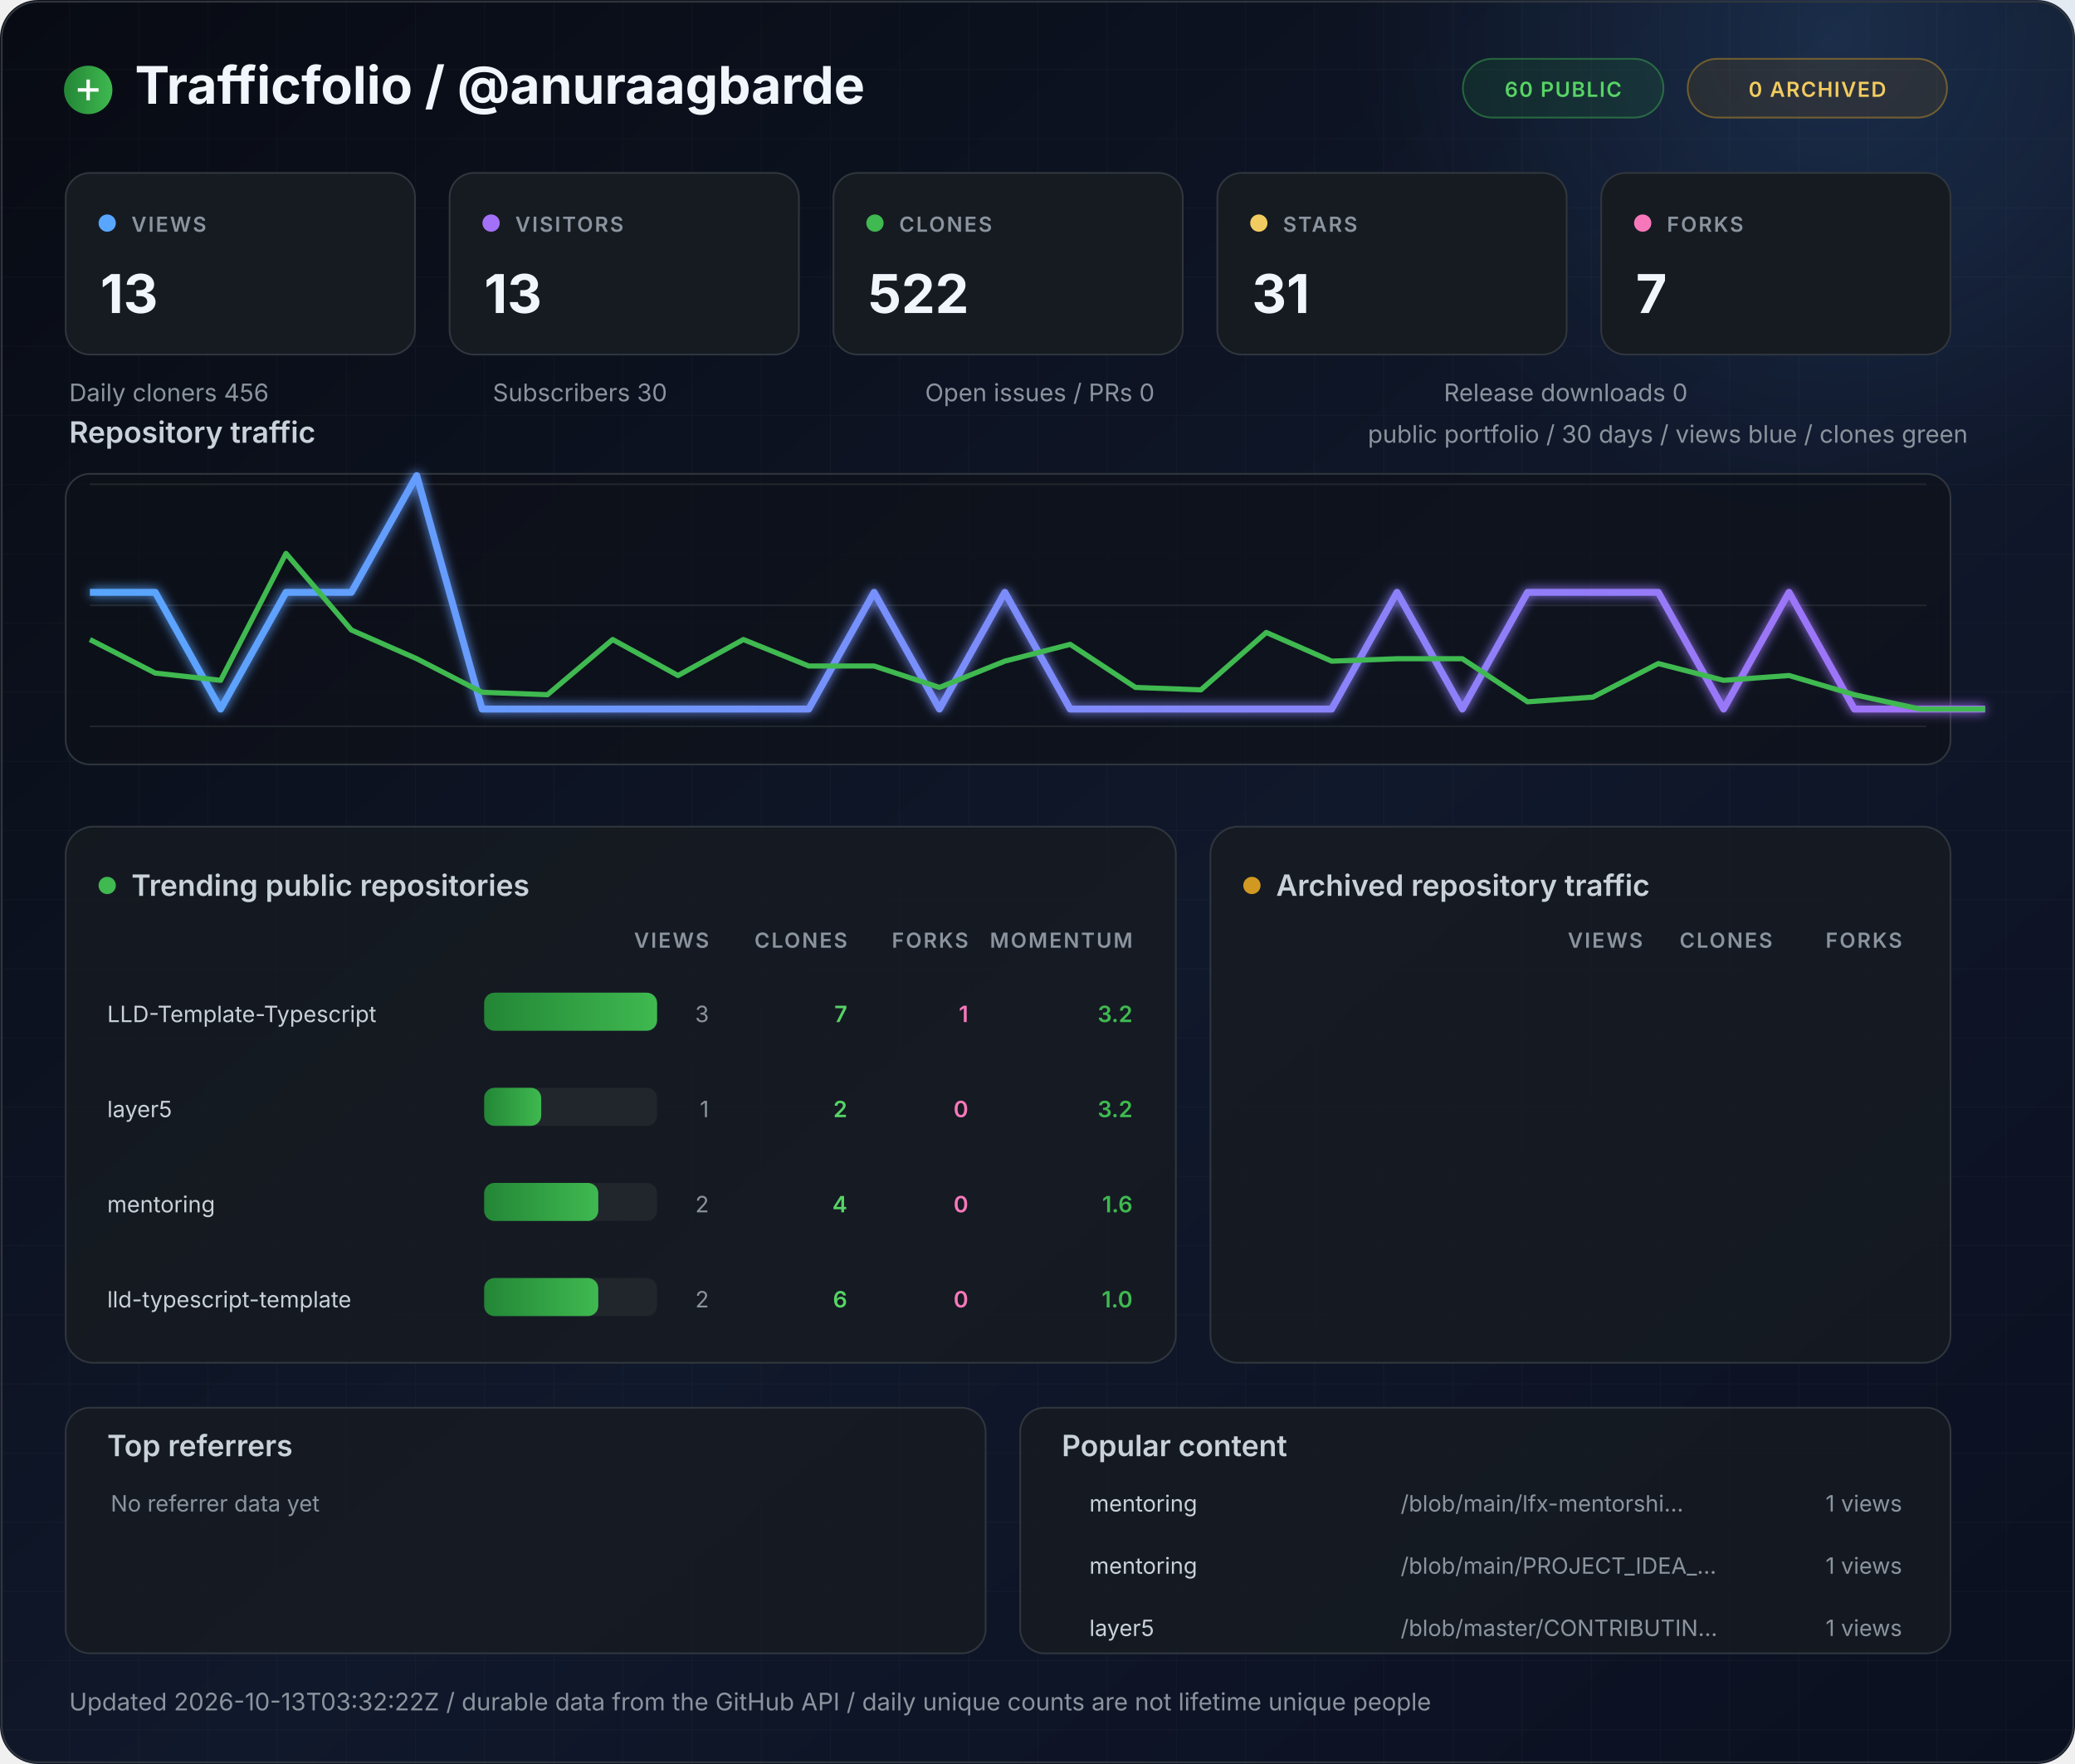
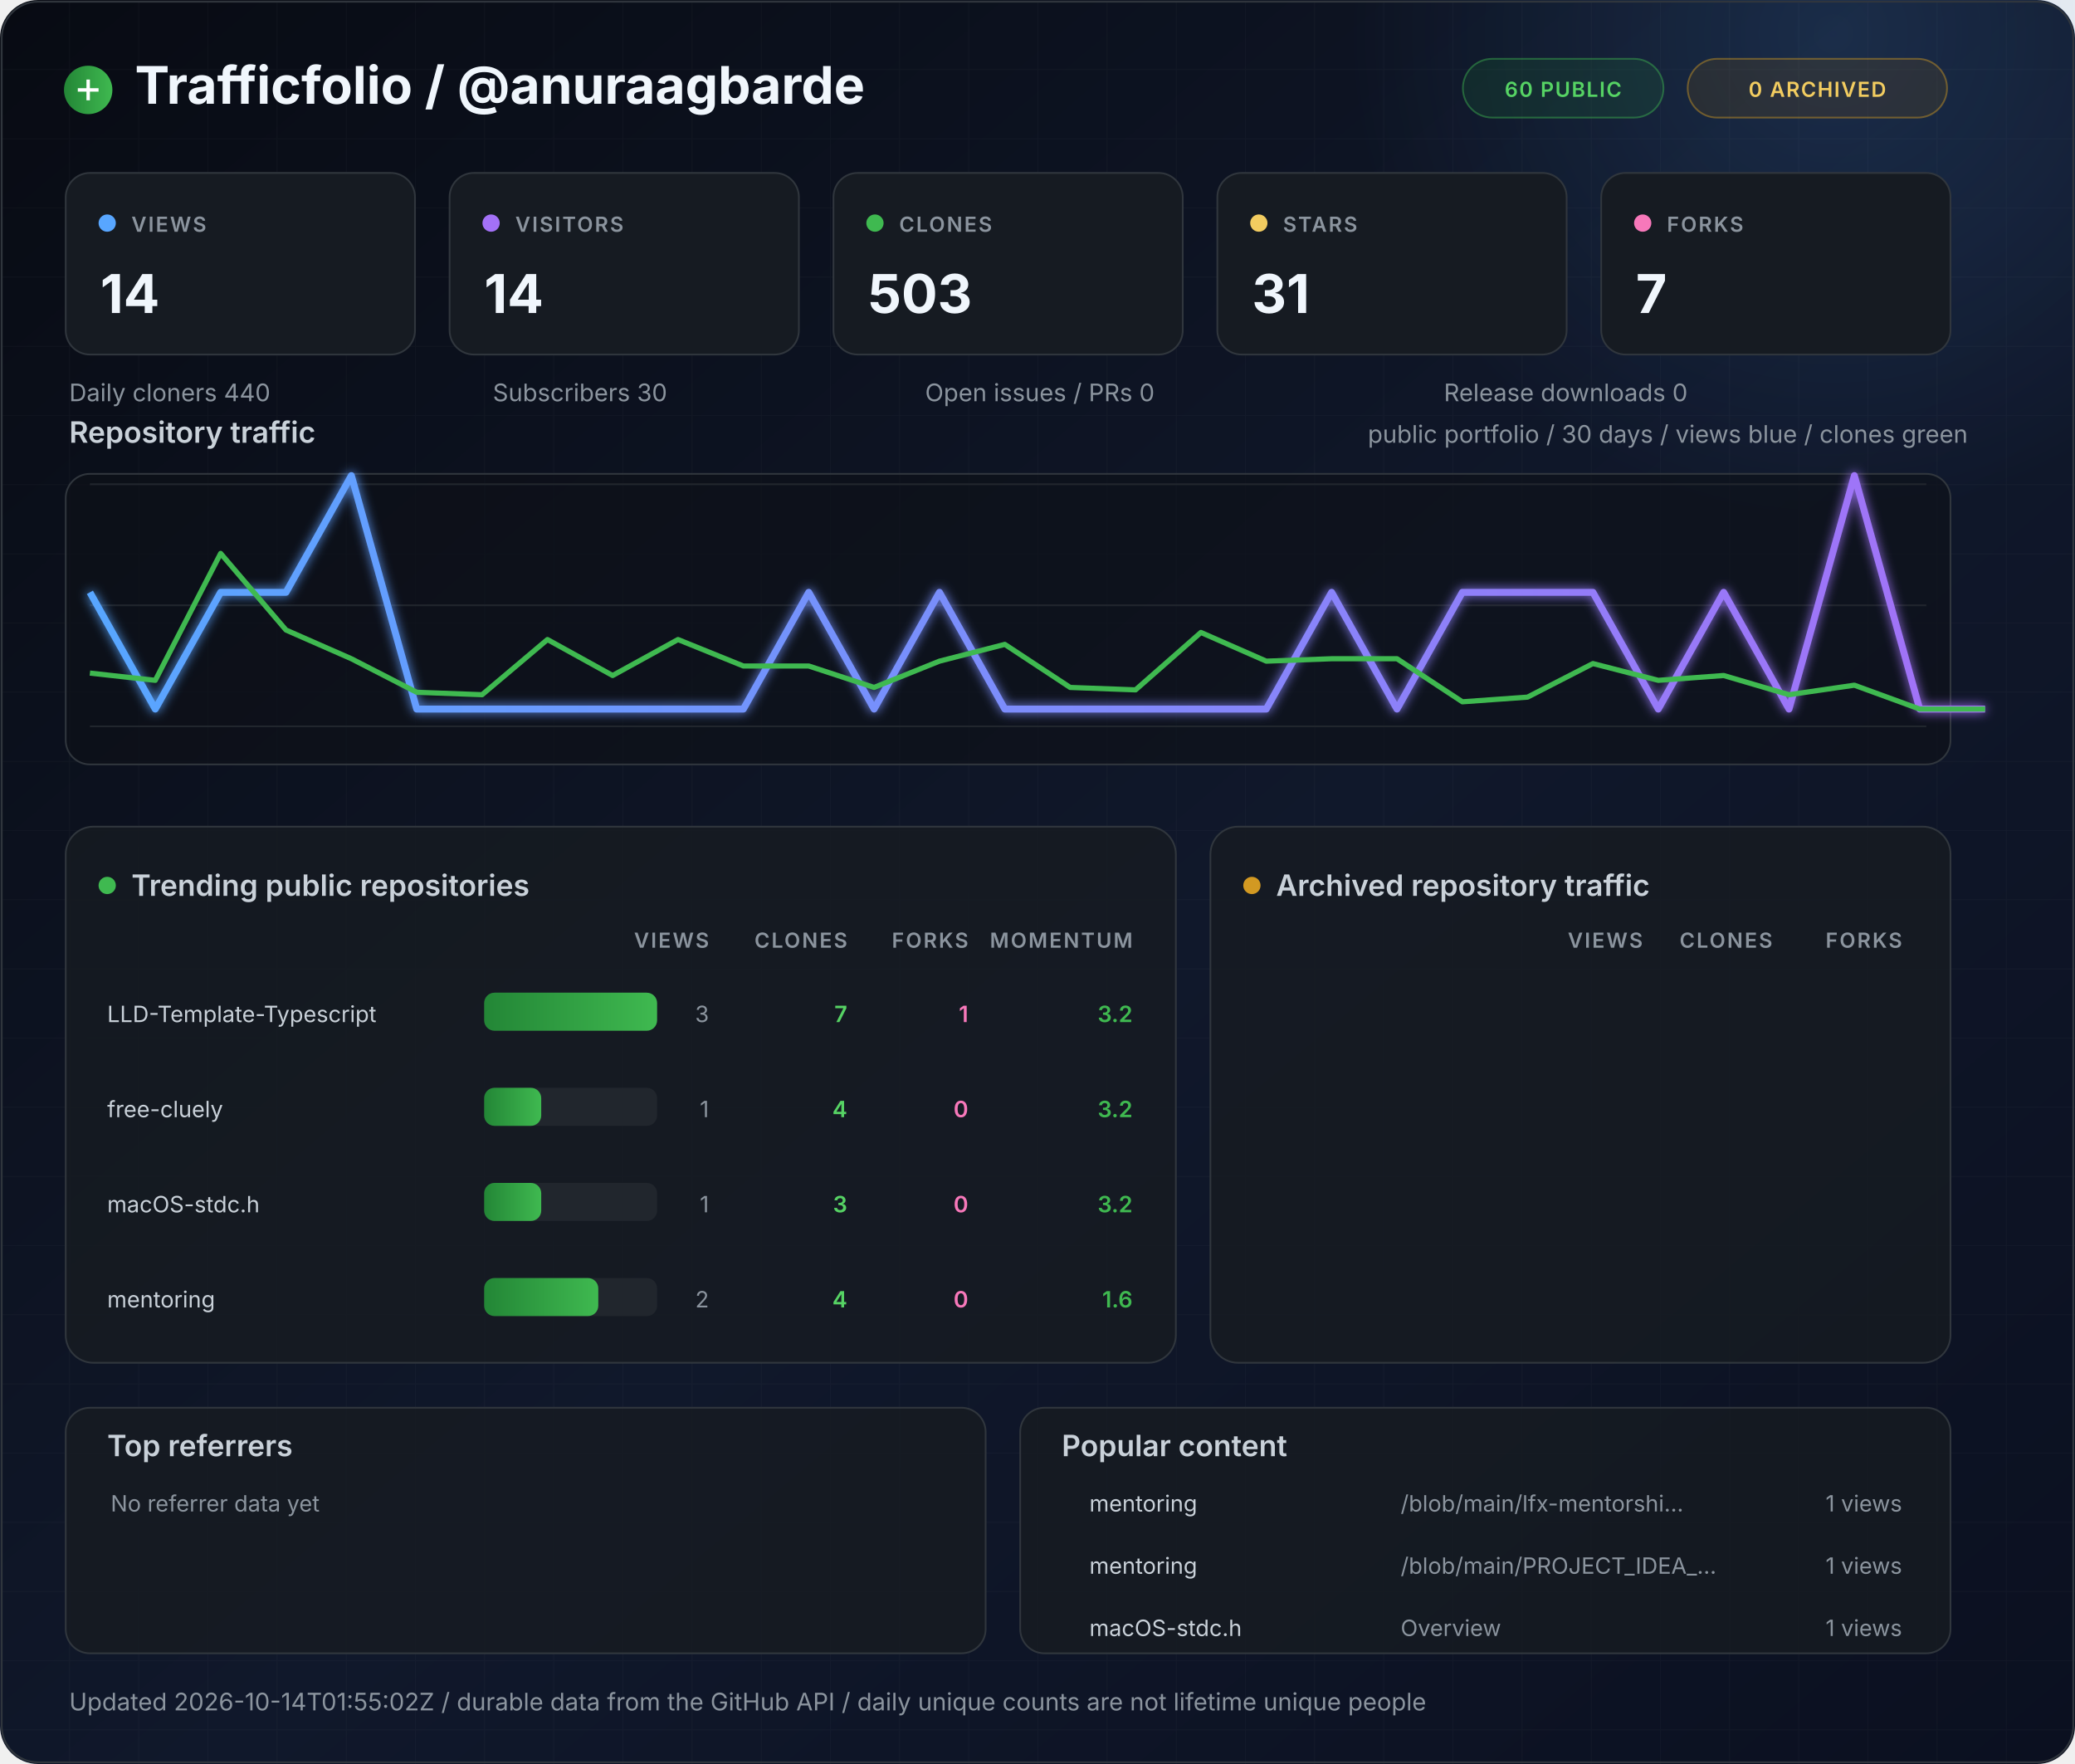
<svg xmlns="http://www.w3.org/2000/svg" width="1200" height="1020" viewBox="0 0 1200 1020" role="img" aria-label="Trafficfolio GitHub analytics dashboard for anuraagbarde">
  <defs>
    <linearGradient id="bg" x1="0" y1="0" x2="1" y2="1">
      <stop stop-color="#080b13" />
      <stop offset=".55" stop-color="#10182b" />
      <stop offset="1" stop-color="#0b1020" />
    </linearGradient>
    <linearGradient id="line" x1="0" y1="0" x2="1" y2="0">
      <stop stop-color="#58a6ff" />
      <stop offset="1" stop-color="#a371f7" />
    </linearGradient>
    <linearGradient id="bar" x1="0" y1="0" x2="1" y2="0">
      <stop stop-color="#238636" />
      <stop offset="1" stop-color="#3fb950" />
    </linearGradient>
    <linearGradient id="archiveBar" x1="0" y1="0" x2="1" y2="0">
      <stop stop-color="#9e6a03" />
      <stop offset="1" stop-color="#f2cc60" />
    </linearGradient>
    <radialGradient id="ambient">
      <stop stop-color="#58a6ff" stop-opacity=".16" />
      <stop offset="1" stop-color="#58a6ff" stop-opacity="0" />
    </radialGradient>
    <pattern id="grid" width="40" height="40" patternUnits="userSpaceOnUse">
      <path d="M40 0H0V40" fill="none" stroke="#ffffff" stroke-opacity=".025" />
    </pattern>
    <filter id="glow">
      <feGaussianBlur stdDeviation="3" result="b" />
      <feMerge>
        <feMergeNode in="b" />
        <feMergeNode in="SourceGraphic" />
      </feMerge>
    </filter>
    <style>
    .title{font:750 30px -apple-system,BlinkMacSystemFont,"Segoe UI",sans-serif;fill:#f0f6fc}
    .subtitle{font:14px -apple-system,BlinkMacSystemFont,"Segoe UI",sans-serif;fill:#8b949e}
    .label{font:600 12px -apple-system,BlinkMacSystemFont,"Segoe UI",sans-serif;fill:#8b949e;letter-spacing:1px}
    .metric{font:700 31px -apple-system,BlinkMacSystemFont,"Segoe UI",sans-serif;fill:#f0f6fc}
    .section{font:600 17px -apple-system,BlinkMacSystemFont,"Segoe UI",sans-serif;fill:#c9d1d9}
    .repo,.value,.trend,.archive,.clone,.fork{font:13px -apple-system,BlinkMacSystemFont,"Segoe UI",sans-serif;fill:#c9d1d9}
    .value{fill:#8b949e} .trend{fill:#3fb950;font-weight:600} .archive{fill:#d29922}
    .clone{fill:#56d364;font-weight:600} .fork{fill:#f778ba;font-weight:600}
    .pill{font:600 12px -apple-system,BlinkMacSystemFont,"Segoe UI",sans-serif;letter-spacing:.7px}
  </style>
  </defs>
  <rect width="1200" height="1020" rx="22" fill="url(#bg)" />
  <rect width="1200" height="1020" rx="22" fill="url(#grid)" />
  <circle cx="1060" cy="20" r="280" fill="url(#ambient)" />
  <rect x="1" y="1" width="1198" height="1018" rx="21" fill="none" stroke="#30363d" />
  <circle cx="51" cy="52" r="14" fill="url(#bar)" />
  <path d="M45 52h12M51 46v12" stroke="#fff" stroke-width="2" />
  <text x="78" y="60" class="title">Trafficfolio / @anuraagbarde</text>
  <rect x="846" y="34" width="116" height="34" rx="17" fill="#238636" fill-opacity=".16" stroke="#3fb950" stroke-opacity=".45" />
  <text x="904" y="56" text-anchor="middle" class="pill" fill="#56d364">60 PUBLIC</text>
  <rect x="976" y="34" width="150" height="34" rx="17" fill="#9e6a03" fill-opacity=".14" stroke="#d29922" stroke-opacity=".45" />
  <text x="1051" y="56" text-anchor="middle" class="pill" fill="#f2cc60">0 ARCHIVED</text>
  <rect x="38" y="100" width="202" height="105" rx="14" fill="#161b22" stroke="#30363d" />
  <circle cx="62" cy="129" r="5" fill="#58a6ff" />
  <text x="76" y="134" class="label">VIEWS</text>
-   <text x="58" y="181" class="metric">13</text>
+   <text x="58" y="181" class="metric">14</text>
  <rect x="260" y="100" width="202" height="105" rx="14" fill="#161b22" stroke="#30363d" />
  <circle cx="284" cy="129" r="5" fill="#a371f7" />
  <text x="298" y="134" class="label">VISITORS</text>
-   <text x="280" y="181" class="metric">13</text>
+   <text x="280" y="181" class="metric">14</text>
  <rect x="482" y="100" width="202" height="105" rx="14" fill="#161b22" stroke="#30363d" />
  <circle cx="506" cy="129" r="5" fill="#3fb950" />
  <text x="520" y="134" class="label">CLONES</text>
-   <text x="502" y="181" class="metric">522</text>
+   <text x="502" y="181" class="metric">503</text>
  <rect x="704" y="100" width="202" height="105" rx="14" fill="#161b22" stroke="#30363d" />
  <circle cx="728" cy="129" r="5" fill="#f2cc60" />
  <text x="742" y="134" class="label">STARS</text>
  <text x="724" y="181" class="metric">31</text>
  <rect x="926" y="100" width="202" height="105" rx="14" fill="#161b22" stroke="#30363d" />
  <circle cx="950" cy="129" r="5" fill="#f778ba" />
  <text x="964" y="134" class="label">FORKS</text>
  <text x="946" y="181" class="metric">7</text>
-   <text x="40" y="232" class="subtitle">Daily cloners 456</text>
+   <text x="40" y="232" class="subtitle">Daily cloners 440</text>
  <text x="285" y="232" class="subtitle">Subscribers 30</text>
  <text x="535" y="232" class="subtitle">Open issues / PRs 0</text>
  <text x="835" y="232" class="subtitle">Release downloads 0</text>
  <text x="40" y="256" class="section">Repository traffic</text>
  <text x="1138" y="256" text-anchor="end" class="subtitle">public portfolio / 30 days / views blue / clones green</text>
  <rect x="38" y="274" width="1090" height="168" rx="14" fill="#0d1117" fill-opacity=".62" stroke="#30363d" />
  <line x1="52" y1="420" x2="1114" y2="420" stroke="#21262d" />
  <line x1="52" y1="350" x2="1114" y2="350" stroke="#21262d" />
  <line x1="52" y1="280" x2="1114" y2="280" stroke="#21262d" />
-   <polyline points="52.0,342.5 89.8,342.5 127.6,410.0 165.4,342.5 203.2,342.5 241.0,275.0 278.8,410.0 316.6,410.0 354.3,410.0 392.1,410.0 429.9,410.0 467.7,410.0 505.5,342.5 543.3,410.0 581.1,342.5 618.9,410.0 656.7,410.0 694.5,410.0 732.3,410.0 770.1,410.0 807.9,342.5 845.7,410.0 883.4,342.5 921.2,342.5 959.0,342.5 996.8,410.0 1034.6,342.5 1072.4,410.0 1110.2,410.0 1148.0,410.0" fill="none" stroke="url(#line)" stroke-width="4" stroke-linejoin="round" filter="url(#glow)" />
-   <polyline points="52.0,369.8 89.8,389.2 127.6,393.4 165.4,320.0 203.2,364.3 241.0,380.9 278.8,400.3 316.6,401.7 354.3,369.8 392.1,390.6 429.9,369.8 467.7,385.1 505.5,385.1 543.3,397.5 581.1,382.3 618.9,372.6 656.7,397.5 694.5,398.9 732.3,365.7 770.1,382.3 807.9,380.9 845.7,380.9 883.4,405.8 921.2,403.1 959.0,383.7 996.8,393.4 1034.6,390.6 1072.4,401.7 1110.2,410.0 1148.0,410.0" fill="none" stroke="#3fb950" stroke-width="3" stroke-linejoin="round" />
+   <polyline points="52.0,342.5 89.8,410.0 127.6,342.5 165.4,342.5 203.2,275.0 241.0,410.0 278.8,410.0 316.6,410.0 354.3,410.0 392.1,410.0 429.9,410.0 467.7,342.5 505.5,410.0 543.3,342.5 581.1,410.0 618.9,410.0 656.7,410.0 694.5,410.0 732.3,410.0 770.1,342.5 807.9,410.0 845.7,342.5 883.4,342.5 921.2,342.5 959.0,410.0 996.8,342.5 1034.6,410.0 1072.4,275.0 1110.2,410.0 1148.0,410.0" fill="none" stroke="url(#line)" stroke-width="4" stroke-linejoin="round" filter="url(#glow)" />
+   <polyline points="52.0,389.2 89.8,393.4 127.6,320.0 165.4,364.3 203.2,380.9 241.0,400.3 278.8,401.7 316.6,369.8 354.3,390.6 392.1,369.8 429.9,385.1 467.7,385.1 505.5,397.5 543.3,382.3 581.1,372.6 618.9,397.5 656.7,398.9 694.5,365.7 732.3,382.3 770.1,380.9 807.9,380.9 845.7,405.8 883.4,403.1 921.2,383.7 959.0,393.4 996.8,390.6 1034.6,401.7 1072.4,396.2 1110.2,410.0 1148.0,410.0" fill="none" stroke="#3fb950" stroke-width="3" stroke-linejoin="round" />
  <rect x="38" y="478" width="642" height="310" rx="16" fill="#161b22" fill-opacity=".82" stroke="#30363d" />
  <circle cx="62" cy="512" r="5" fill="#3fb950" />
  <text x="76" y="518" class="section">Trending public repositories</text>
  <text x="410" y="548" text-anchor="end" class="label">VIEWS</text>
  <text x="490" y="548" text-anchor="end" class="label">CLONES</text>
  <text x="560" y="548" text-anchor="end" class="label">FORKS</text>
  <text x="655" y="548" text-anchor="end" class="label">MOMENTUM</text>
  <text x="62" y="591" class="repo">LLD-Template-Typescript</text>
  <rect x="280" y="574" width="100" height="22" rx="6" fill="#21262d" />
  <rect x="280" y="574" width="100" height="22" rx="6" fill="url(#bar)" />
  <text x="410" y="591" text-anchor="end" class="value">3</text>
  <text x="490" y="591" text-anchor="end" class="clone">7</text>
  <text x="560" y="591" text-anchor="end" class="fork">1</text>
  <text x="655" y="591" text-anchor="end" class="trend">3.2</text>
-   <text x="62" y="646" class="repo">layer5</text>
+   <text x="62" y="646" class="repo">free-cluely</text>
  <rect x="280" y="629" width="100" height="22" rx="6" fill="#21262d" />
  <rect x="280" y="629" width="33" height="22" rx="6" fill="url(#bar)" />
  <text x="410" y="646" text-anchor="end" class="value">1</text>
-   <text x="490" y="646" text-anchor="end" class="clone">2</text>
+   <text x="490" y="646" text-anchor="end" class="clone">4</text>
  <text x="560" y="646" text-anchor="end" class="fork">0</text>
  <text x="655" y="646" text-anchor="end" class="trend">3.2</text>
-   <text x="62" y="701" class="repo">mentoring</text>
+   <text x="62" y="701" class="repo">macOS-stdc.h</text>
  <rect x="280" y="684" width="100" height="22" rx="6" fill="#21262d" />
-   <rect x="280" y="684" width="66" height="22" rx="6" fill="url(#bar)" />
-   <text x="410" y="701" text-anchor="end" class="value">2</text>
-   <text x="490" y="701" text-anchor="end" class="clone">4</text>
+   <rect x="280" y="684" width="33" height="22" rx="6" fill="url(#bar)" />
+   <text x="410" y="701" text-anchor="end" class="value">1</text>
+   <text x="490" y="701" text-anchor="end" class="clone">3</text>
  <text x="560" y="701" text-anchor="end" class="fork">0</text>
-   <text x="655" y="701" text-anchor="end" class="trend">1.6</text>
-   <text x="62" y="756" class="repo">lld-typescript-template</text>
+   <text x="655" y="701" text-anchor="end" class="trend">3.2</text>
+   <text x="62" y="756" class="repo">mentoring</text>
  <rect x="280" y="739" width="100" height="22" rx="6" fill="#21262d" />
  <rect x="280" y="739" width="66" height="22" rx="6" fill="url(#bar)" />
  <text x="410" y="756" text-anchor="end" class="value">2</text>
-   <text x="490" y="756" text-anchor="end" class="clone">6</text>
+   <text x="490" y="756" text-anchor="end" class="clone">4</text>
  <text x="560" y="756" text-anchor="end" class="fork">0</text>
-   <text x="655" y="756" text-anchor="end" class="trend">1.0</text>
+   <text x="655" y="756" text-anchor="end" class="trend">1.6</text>
  <rect x="700" y="478" width="428" height="310" rx="16" fill="#161b22" fill-opacity=".82" stroke="#30363d" />
  <circle cx="724" cy="512" r="5" fill="#d29922" />
  <text x="738" y="518" class="section">Archived repository traffic</text>
  <text x="950" y="548" text-anchor="end" class="label">VIEWS</text>
  <text x="1025" y="548" text-anchor="end" class="label">CLONES</text>
  <text x="1100" y="548" text-anchor="end" class="label">FORKS</text>
  <rect x="38" y="814" width="532" height="142" rx="14" fill="#161b22" fill-opacity=".82" stroke="#30363d" />
  <text x="62" y="842" class="section">Top referrers</text>
  <text x="64" y="874" class="value">No referrer data yet</text>
  <rect x="590" y="814" width="538" height="142" rx="14" fill="#161b22" fill-opacity=".82" stroke="#30363d" />
  <text x="614" y="842" class="section">Popular content</text>
  <text x="630" y="874" class="repo">mentoring</text>
  <text x="810" y="874" class="value">/blob/main/lfx-mentorshi...</text>
  <text x="1100" y="874" text-anchor="end" class="value">1 views</text>
  <text x="630" y="910" class="repo">mentoring</text>
  <text x="810" y="910" class="value">/blob/main/PROJECT_IDEA_...</text>
  <text x="1100" y="910" text-anchor="end" class="value">1 views</text>
-   <text x="630" y="946" class="repo">layer5</text>
-   <text x="810" y="946" class="value">/blob/master/CONTRIBUTIN...</text>
+   <text x="630" y="946" class="repo">macOS-stdc.h</text>
+   <text x="810" y="946" class="value">Overview</text>
  <text x="1100" y="946" text-anchor="end" class="value">1 views</text>
-   <text x="40" y="989" class="subtitle">Updated 2026-10-13T03:32:22Z / durable data from the GitHub API / daily unique counts are not lifetime unique people</text>
+   <text x="40" y="989" class="subtitle">Updated 2026-10-14T01:55:02Z / durable data from the GitHub API / daily unique counts are not lifetime unique people</text>
</svg>
